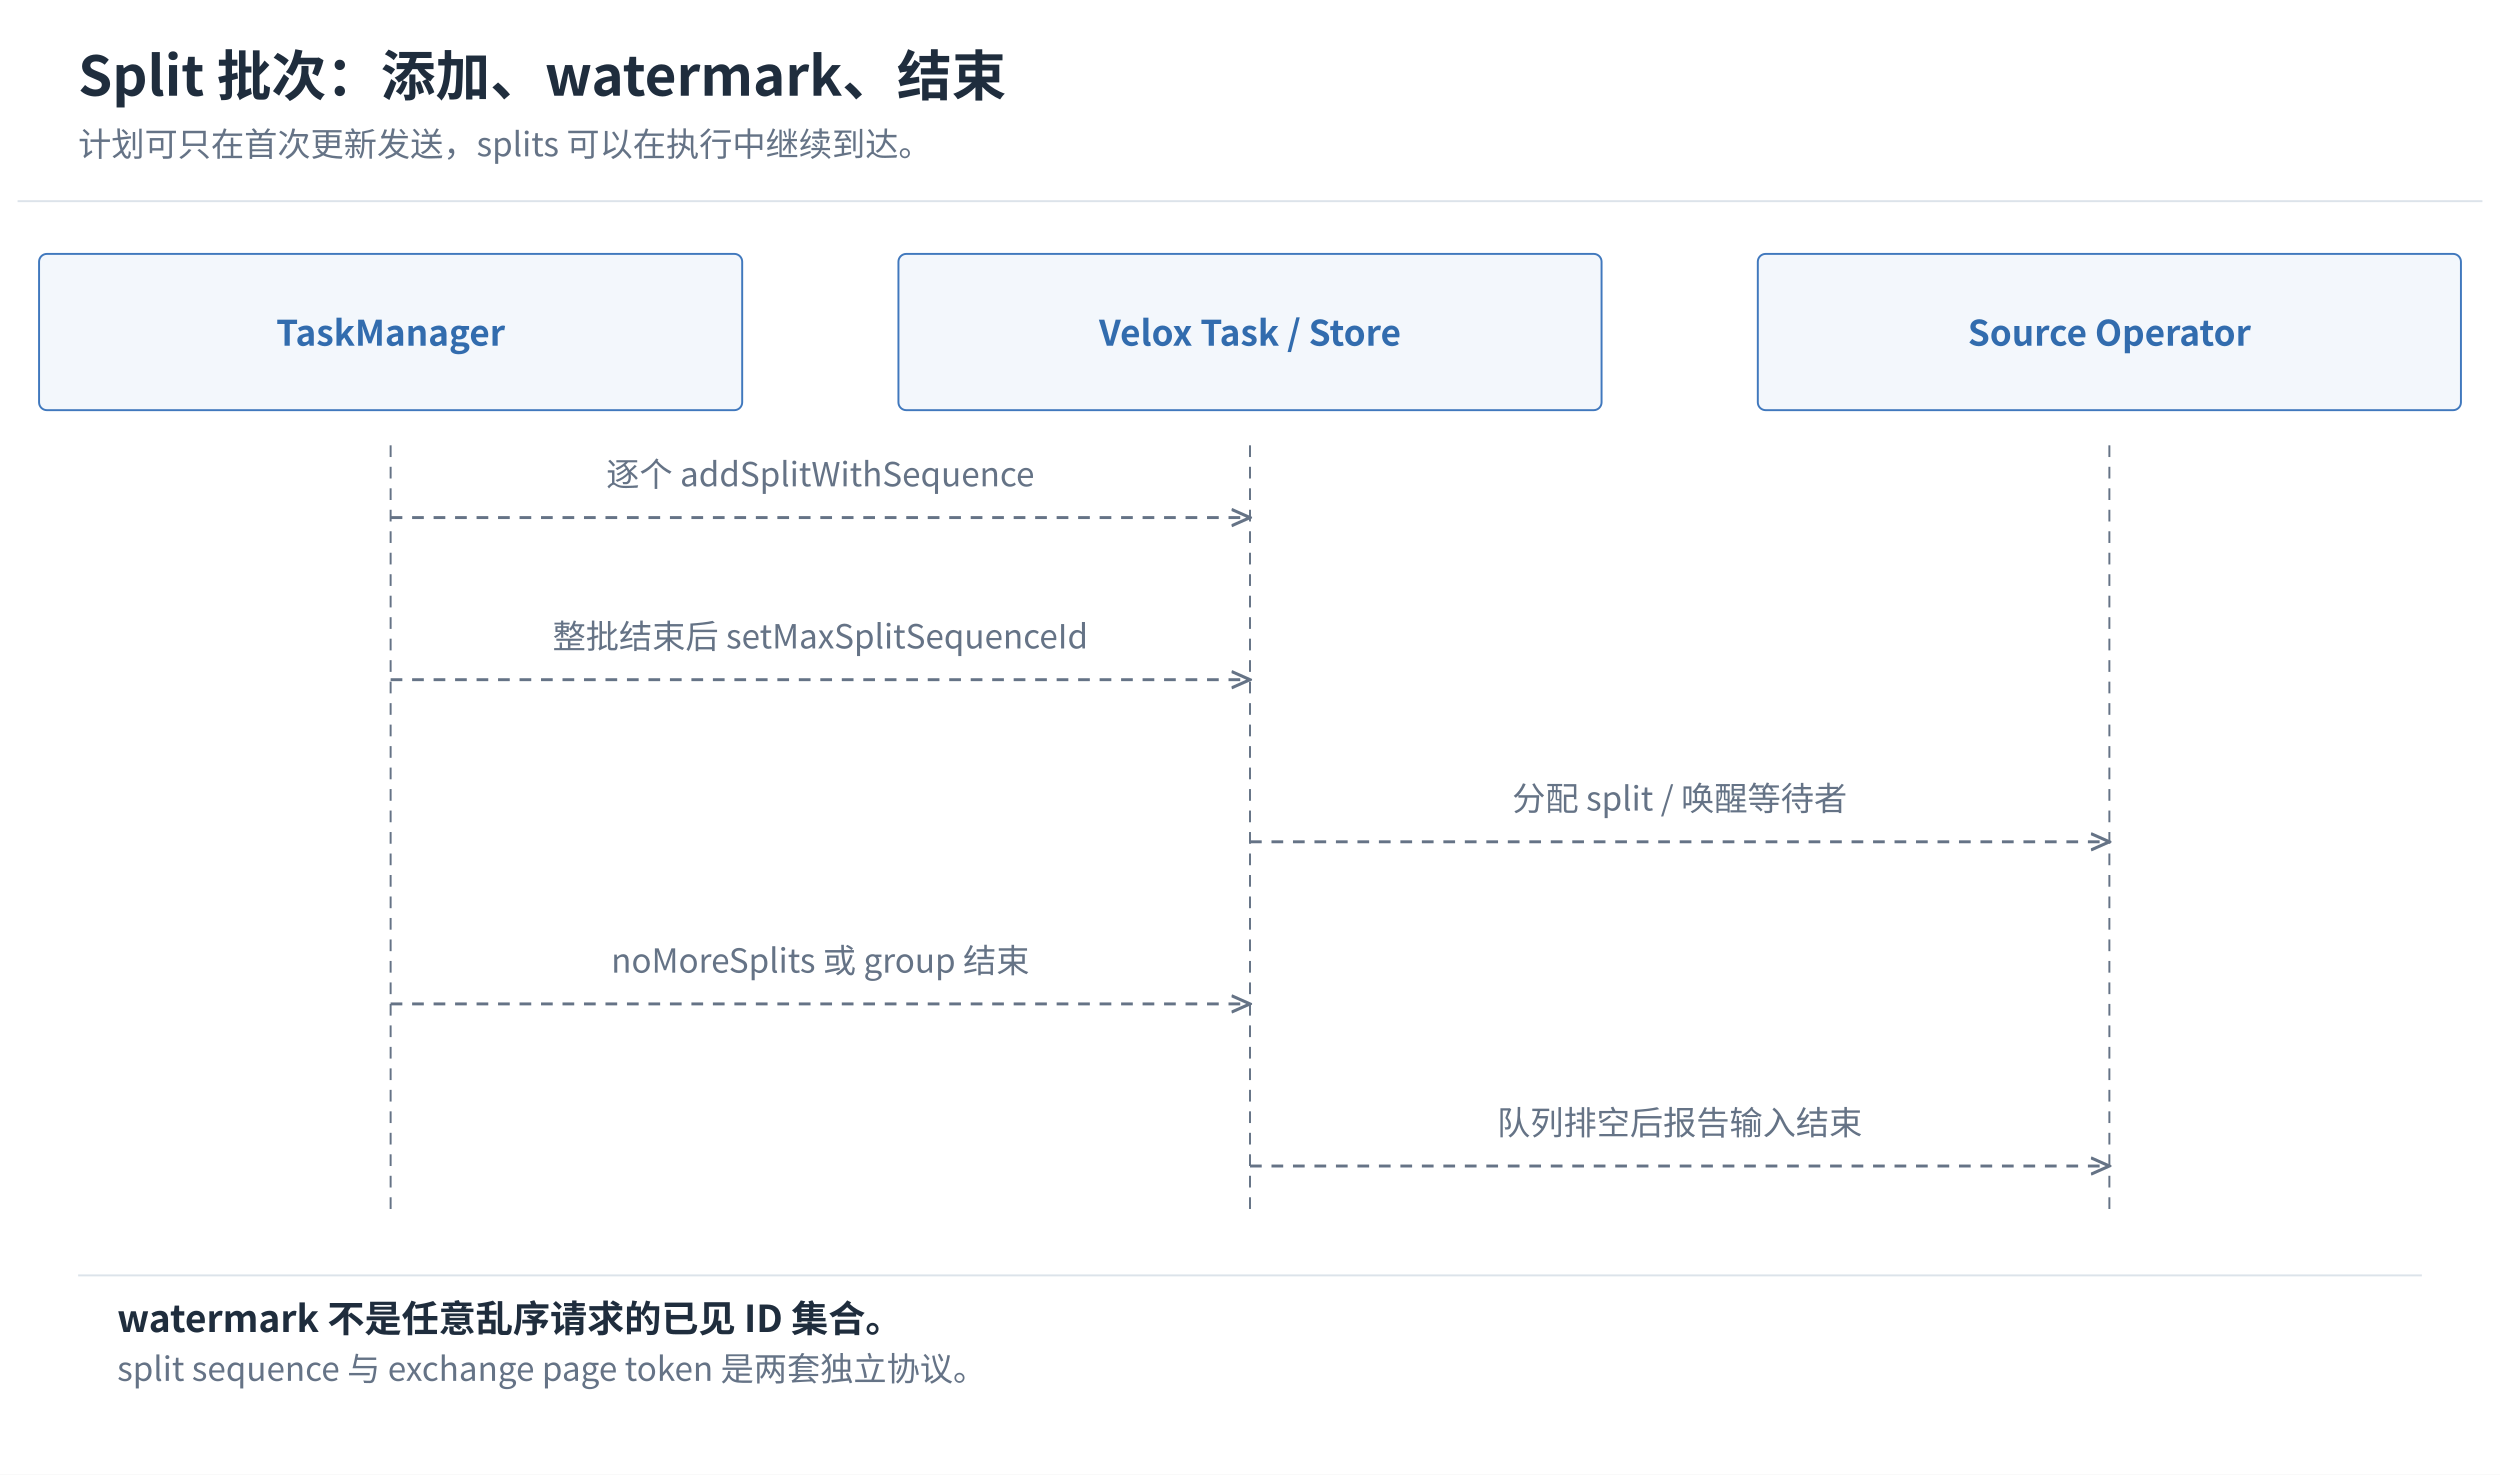
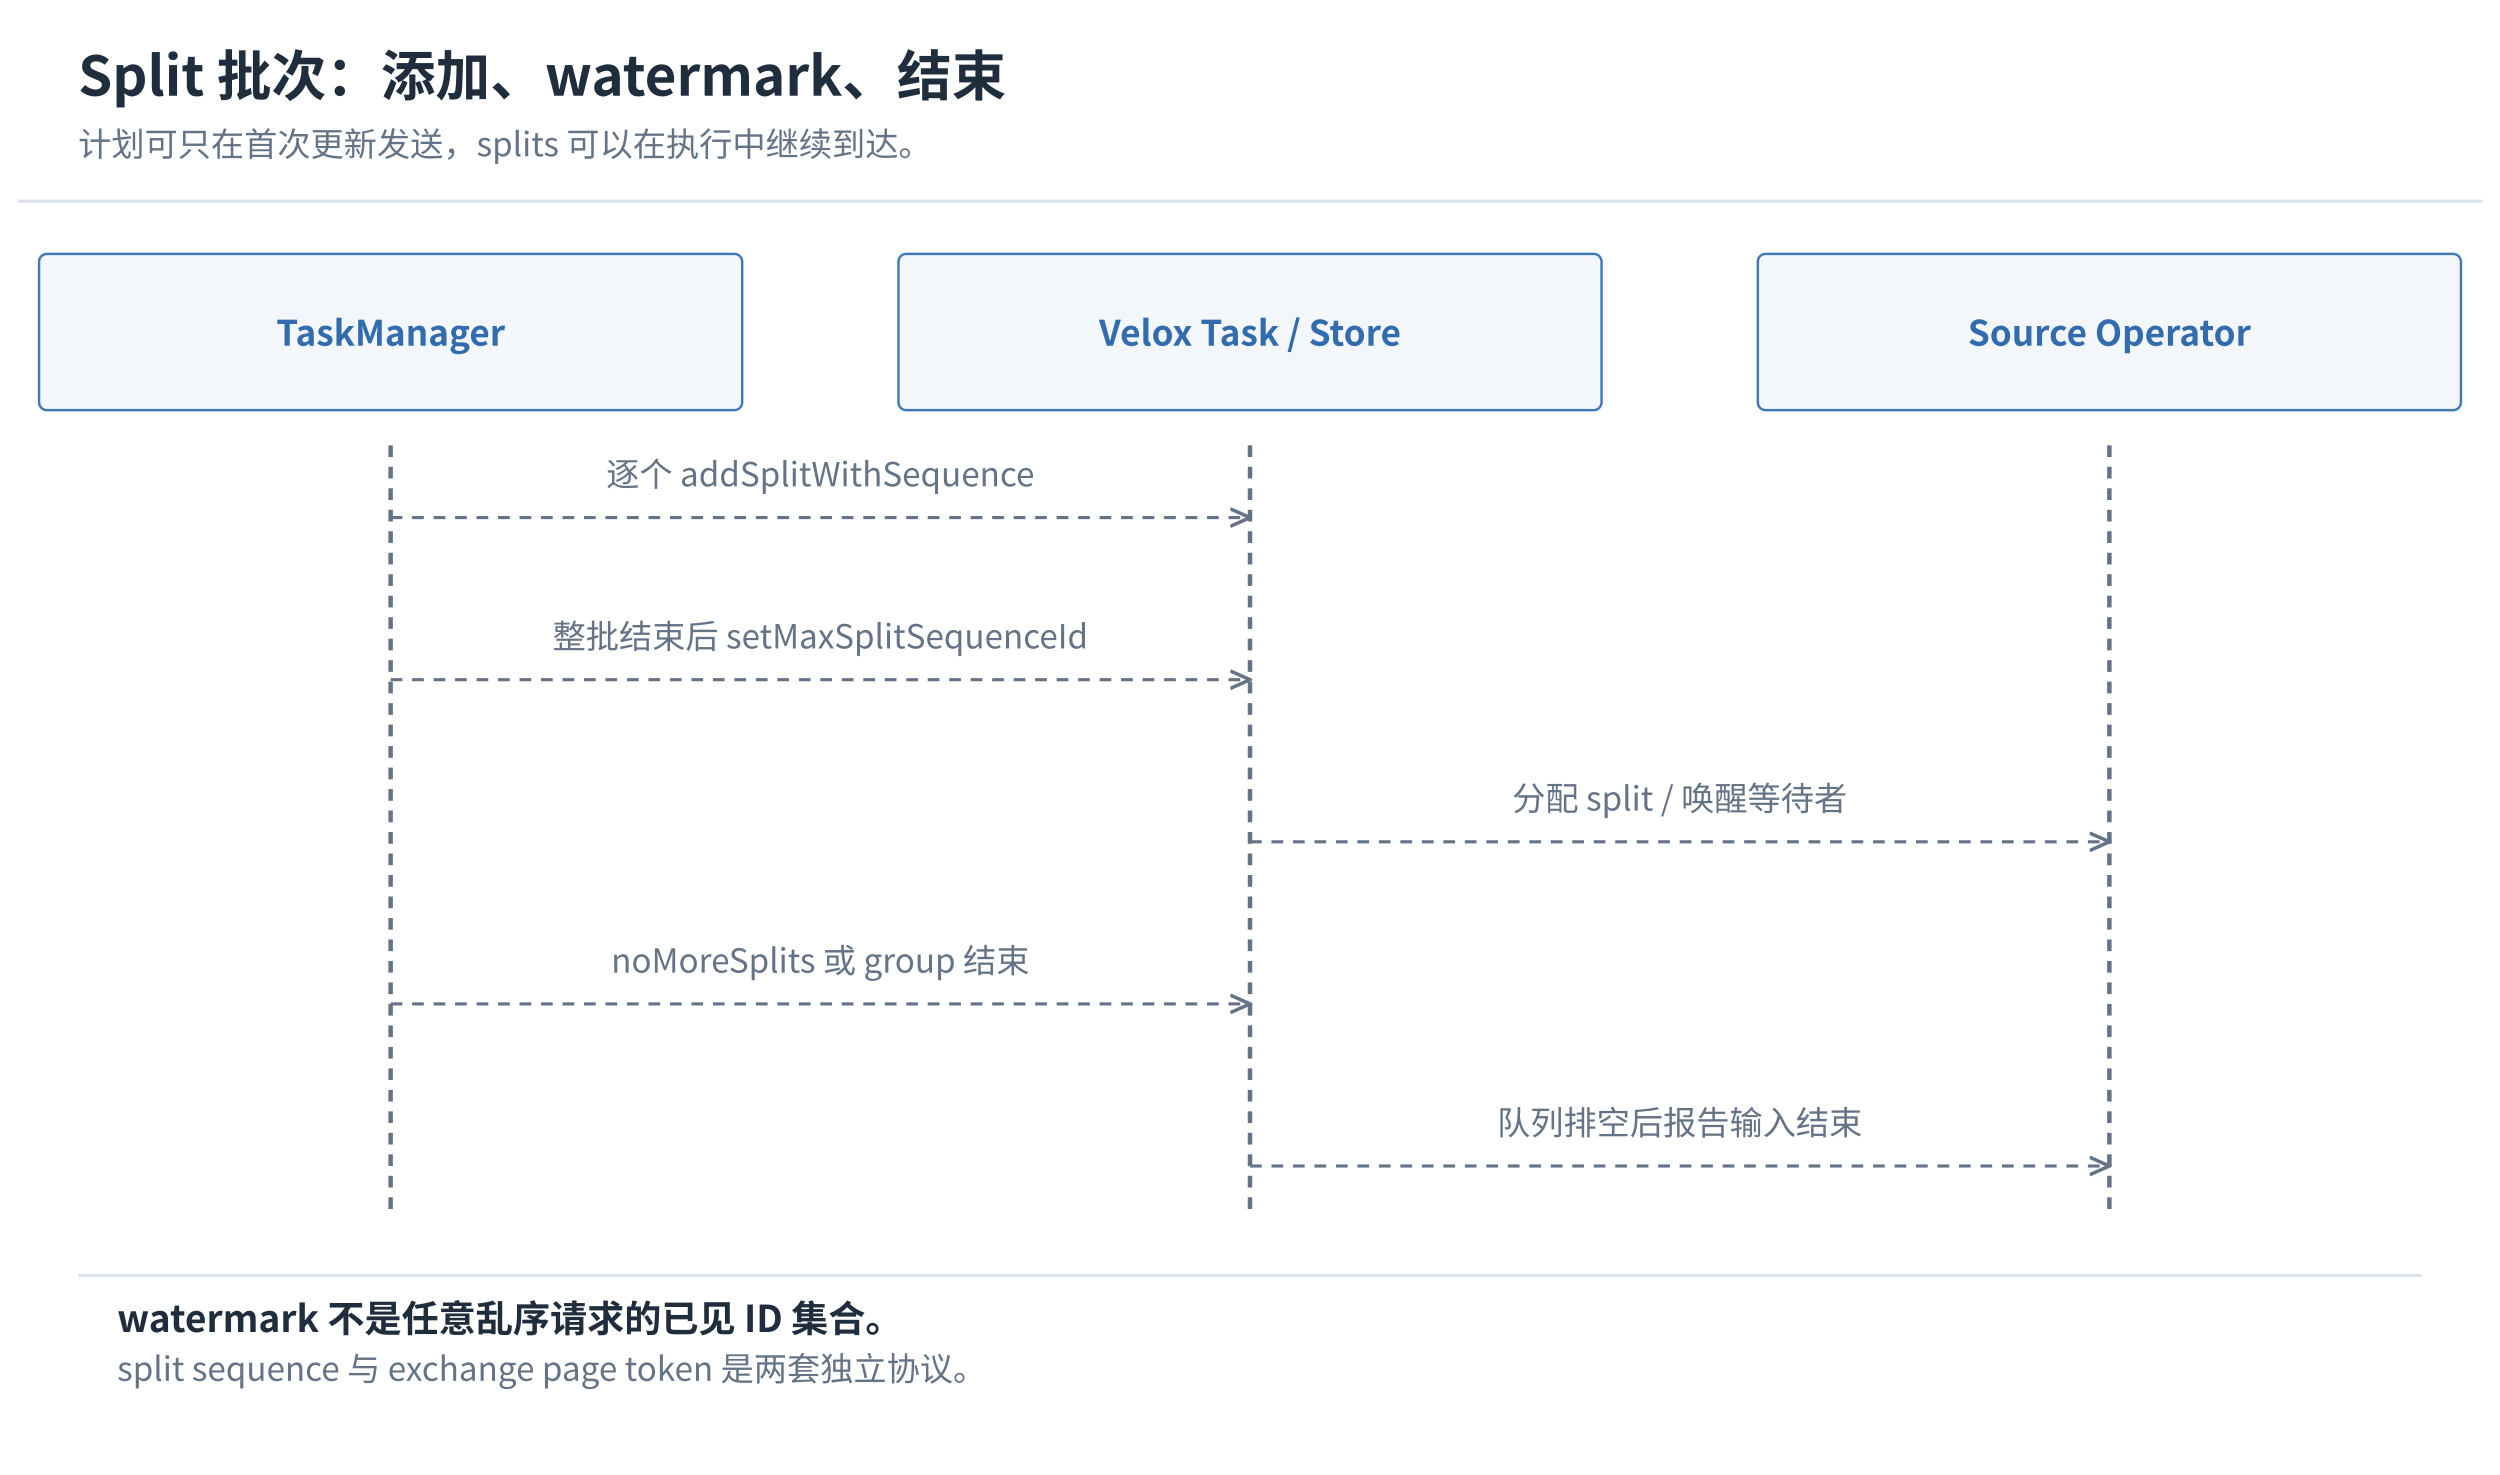
<svg xmlns="http://www.w3.org/2000/svg" width="1280" height="755" viewBox="0 0 1280 755" role="img" aria-labelledby="title desc">
  <defs>
    <marker id="arrow" viewBox="0 0 10 10" refX="9" refY="5" markerWidth="7" markerHeight="7" orient="auto-start-reverse">
-       <path d="M 0 1 L 9 5 L 0 9" fill="none" stroke="#657386" stroke-width="1.5" />
+       <path d="M 0 1 L 9 5 L 0 9" fill="none" stroke="#657386" stroke-width="1.6" />
    </marker>
  </defs>
  <rect x="0" y="0" width="1280" height="755" rx="0" fill="white" stroke="none" stroke-width="1" />
  <rect x="8" y="8" width="1264" height="739" rx="4" fill="white" stroke="none" stroke-width="1" />
-   <rect x="9" y="9" width="1262" height="94" rx="0" fill="#ffffff" stroke="none" stroke-width="1" />
-   <line x1="9" y1="103" x2="1271" y2="103" stroke="#dce3ea" stroke-width="1" />
+   <rect x="9" y="9" width="1262" height="94" rx="0" fill="white" stroke="none" stroke-width="1" />
+   <line x1="9" y1="103" x2="1271" y2="103" stroke="#dce3ea" stroke-width="1.6" />
  <text x="40" y="49" font-family="Noto Sans SC, Noto Sans CJK SC, Inter, Arial, sans-serif" fill="#1f2d3d" font-size="28" font-weight="600" text-anchor="start">Split 批次：添加、watermark、结束</text>
  <text x="40" y="80" font-family="Noto Sans SC, Noto Sans CJK SC, Inter, Arial, sans-serif" fill="#657386" font-size="17" font-weight="400" text-anchor="start">计划可只在首次更新发送，splits 可以在执行中继续到达。</text>
-   <rect x="20" y="130" width="360" height="80" rx="4" fill="#f3f7fc" stroke="#4078bd" stroke-width="1" />
+   <rect x="20" y="130" width="360" height="80" rx="4" fill="#f3f7fc" stroke="#4078bd" stroke-width="1.25" />
  <rect x="20" y="134" width="4" height="72" rx="0" fill="none" stroke="none" stroke-width="1" />
  <text x="200" y="177" font-family="Noto Sans SC, Noto Sans CJK SC, Inter, Arial, sans-serif" fill="#326cae" font-size="18" font-weight="600" text-anchor="middle">TaskManager</text>
-   <line x1="200" y1="228" x2="200" y2="623" stroke="#657386" stroke-width="1" stroke-dasharray="6 5" />
-   <rect x="460" y="130" width="360" height="80" rx="4" fill="#f3f7fc" stroke="#4078bd" stroke-width="1" />
+   <line x1="200" y1="228" x2="200" y2="623" stroke="#657386" stroke-width="2.3" stroke-dasharray="6 5" />
+   <rect x="460" y="130" width="360" height="80" rx="4" fill="#f3f7fc" stroke="#4078bd" stroke-width="1.25" />
  <rect x="460" y="134" width="4" height="72" rx="0" fill="none" stroke="none" stroke-width="1" />
  <text x="640" y="177" font-family="Noto Sans SC, Noto Sans CJK SC, Inter, Arial, sans-serif" fill="#326cae" font-size="18" font-weight="600" text-anchor="middle">Velox Task / Store</text>
-   <line x1="640" y1="228" x2="640" y2="623" stroke="#657386" stroke-width="1" stroke-dasharray="6 5" />
-   <rect x="900" y="130" width="360" height="80" rx="4" fill="#f3f7fc" stroke="#4078bd" stroke-width="1" />
+   <line x1="640" y1="228" x2="640" y2="623" stroke="#657386" stroke-width="2.3" stroke-dasharray="6 5" />
+   <rect x="900" y="130" width="360" height="80" rx="4" fill="#f3f7fc" stroke="#4078bd" stroke-width="1.25" />
  <rect x="900" y="134" width="4" height="72" rx="0" fill="none" stroke="none" stroke-width="1" />
  <text x="1080" y="177" font-family="Noto Sans SC, Noto Sans CJK SC, Inter, Arial, sans-serif" fill="#326cae" font-size="18" font-weight="600" text-anchor="middle">Source Operator</text>
-   <line x1="1080" y1="228" x2="1080" y2="623" stroke="#657386" stroke-width="1" stroke-dasharray="6 5" />
+   <line x1="1080" y1="228" x2="1080" y2="623" stroke="#657386" stroke-width="2.3" stroke-dasharray="6 5" />
  <text x="420.0" y="249" font-family="Noto Sans SC, Noto Sans CJK SC, Inter, Arial, sans-serif" fill="#657386" font-size="17" font-weight="400" text-anchor="middle">逐个 addSplitWithSequence</text>
-   <polyline points="200,265 640,265" fill="none" stroke="#657386" stroke-width="1.5" stroke-dasharray="6 5" marker-end="url(#arrow)" />
+   <polyline points="200,265 640,265" fill="none" stroke="#657386" stroke-width="1.6" stroke-dasharray="6 5" marker-end="url(#arrow)" />
  <text x="420.0" y="332" font-family="Noto Sans SC, Noto Sans CJK SC, Inter, Arial, sans-serif" fill="#657386" font-size="17" font-weight="400" text-anchor="middle">整批结束后 setMaxSplitSequenceId</text>
-   <polyline points="200,348 640,348" fill="none" stroke="#657386" stroke-width="1.5" stroke-dasharray="6 5" marker-end="url(#arrow)" />
+   <polyline points="200,348 640,348" fill="none" stroke="#657386" stroke-width="1.6" stroke-dasharray="6 5" marker-end="url(#arrow)" />
  <text x="860.0" y="415" font-family="Noto Sans SC, Noto Sans CJK SC, Inter, Arial, sans-serif" fill="#657386" font-size="17" font-weight="400" text-anchor="middle">分配 split / 唤醒等待者</text>
-   <polyline points="640,431 1080,431" fill="none" stroke="#657386" stroke-width="1.5" stroke-dasharray="6 5" marker-end="url(#arrow)" />
+   <polyline points="640,431 1080,431" fill="none" stroke="#657386" stroke-width="1.6" stroke-dasharray="6 5" marker-end="url(#arrow)" />
  <text x="420.0" y="498" font-family="Noto Sans SC, Noto Sans CJK SC, Inter, Arial, sans-serif" fill="#657386" font-size="17" font-weight="400" text-anchor="middle">noMoreSplits 或 group 结束</text>
-   <polyline points="200,514 640,514" fill="none" stroke="#657386" stroke-width="1.5" stroke-dasharray="6 5" marker-end="url(#arrow)" />
+   <polyline points="200,514 640,514" fill="none" stroke="#657386" stroke-width="1.6" stroke-dasharray="6 5" marker-end="url(#arrow)" />
  <text x="860.0" y="581" font-family="Noto Sans SC, Noto Sans CJK SC, Inter, Arial, sans-serif" fill="#657386" font-size="17" font-weight="400" text-anchor="middle">队列排空后报告输入结束</text>
-   <polyline points="640,597 1080,597" fill="none" stroke="#657386" stroke-width="1.5" stroke-dasharray="6 5" marker-end="url(#arrow)" />
+   <polyline points="640,597 1080,597" fill="none" stroke="#657386" stroke-width="1.6" stroke-dasharray="6 5" marker-end="url(#arrow)" />
  <rect x="40" y="653" width="1200" height="70" rx="4" fill="#ffffff" stroke="none" stroke-width="1" />
-   <line x1="40.0" y1="653.0" x2="1240.0" y2="653.0" stroke="#dce3ea" stroke-width="1" data-style-decoration="summary-divider" />
+   <line x1="40.0" y1="653.0" x2="1240.0" y2="653.0" stroke="#dce3ea" stroke-width="1.6" data-style-decoration="summary-divider" />
  <text x="60" y="682" font-family="Noto Sans SC, Noto Sans CJK SC, Inter, Arial, sans-serif" fill="#1f2d3d" font-size="19" font-weight="600" text-anchor="start">watermark 不是任意乱序请求的已见 ID 集合。</text>
  <text x="60" y="707" font-family="Noto Sans SC, Noto Sans CJK SC, Inter, Arial, sans-serif" fill="#657386" font-size="17" font-weight="400" text-anchor="start">split sequence 与 exchange page token 是两套独立协议。</text>
</svg>
